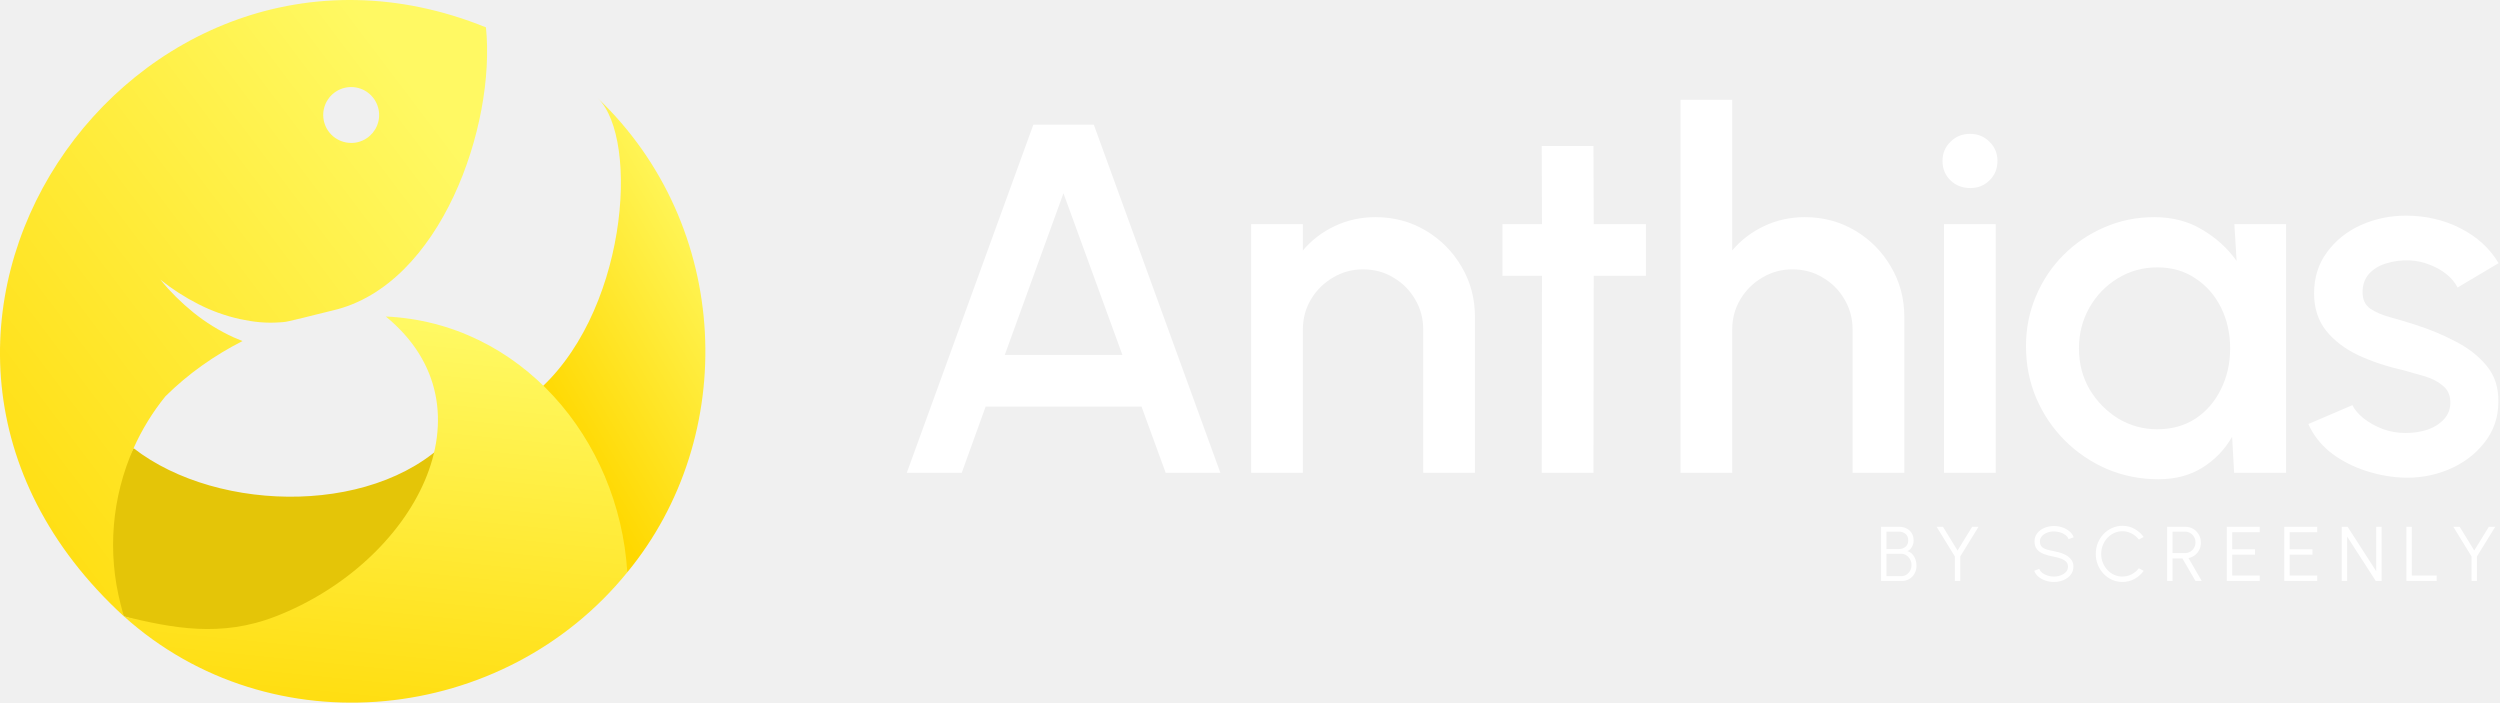
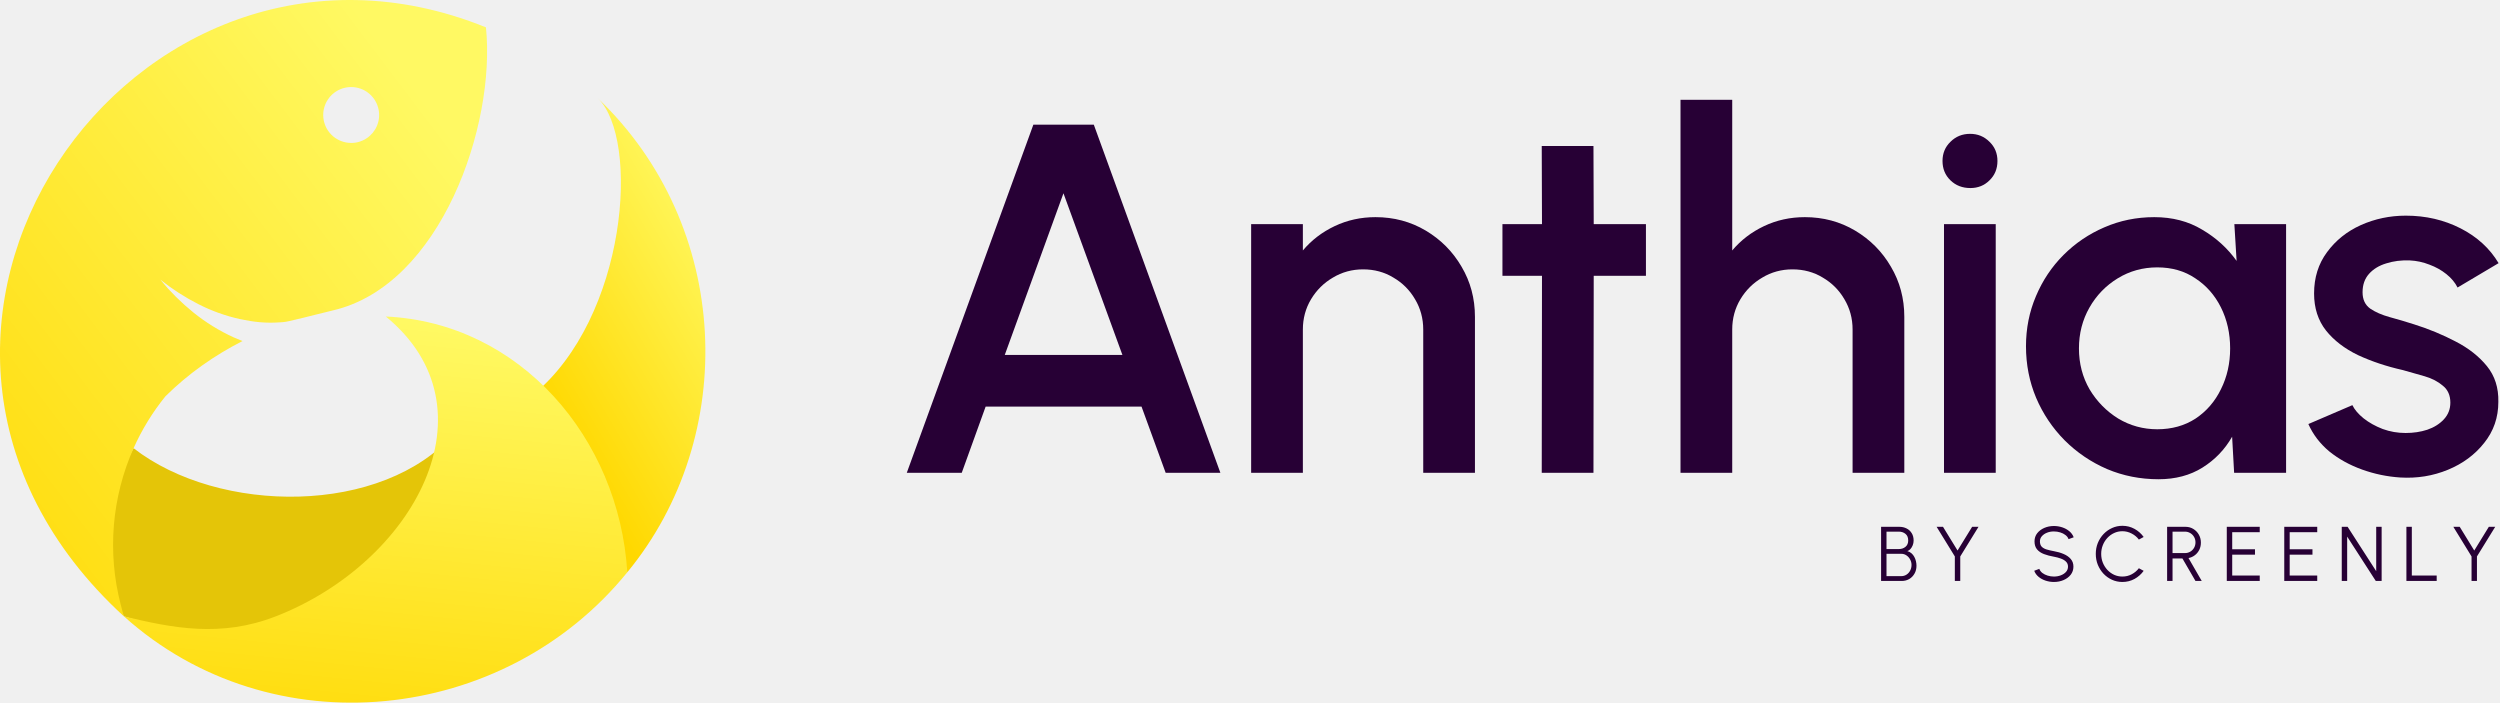
<svg xmlns="http://www.w3.org/2000/svg" width="1779" height="500" viewBox="0 0 1779 500" fill="none">
  <path d="M86.461 435.189C86.911 435.953 87.776 437.917 88.176 438.577C184.156 469.861 310.169 425.429 323.836 307.749C272.497 367.414 155.522 366.024 95.034 318.928C78.158 347.963 68.82 401.891 86.461 435.189Z" fill="#E4C508" />
-   <path d="M446.38 407.234C526.099 310.484 520.865 160.955 425.315 69.797C455.663 98.747 446.38 226.007 379.269 281.014C379.269 281.014 421.945 299.245 446.38 407.234V407.234Z" fill="url(#paint0_linear_1228_174)" />
-   <path d="M345.804 19.472C352.933 89.126 313.781 202.993 236.957 220.869C227.929 222.968 219.741 225.267 209.963 227.516C207.148 228.16 204.084 229.015 201.2 229.245L199.2 229.375C189.307 230.089 180.774 229.215 170.706 227.056C160.466 224.787 150.555 221.227 141.212 216.461C131.588 211.571 122.49 205.71 114.058 198.97C121.053 207.505 128.901 215.304 137.478 222.248C146.302 229.394 155.997 235.39 166.332 240.094C168.382 241.014 170.454 241.882 172.551 242.698C152.665 252.813 133.909 265.941 117.722 282.008C108.574 293.289 100.947 305.722 95.037 318.989V318.989C79.537 353.891 76.296 393.006 85.839 429.982C87.069 434.76 87.988 438.218 88.173 438.618C-129.701 238.86 94.457 -82.386 345.804 19.472ZM249.894 101.73C253.829 101.73 257.676 100.563 260.948 98.378C264.22 96.192 266.77 93.086 268.276 89.452C269.782 85.817 270.176 81.818 269.408 77.96C268.64 74.102 266.745 70.558 263.963 67.776C261.18 64.994 257.635 63.1 253.776 62.333C249.917 61.565 245.916 61.959 242.281 63.464C238.645 64.97 235.538 67.519 233.352 70.79C231.165 74.061 229.999 77.906 229.999 81.84C230.005 87.111 232.104 92.164 235.835 95.888C239.565 99.613 244.622 101.705 249.894 101.705V101.73Z" fill="url(#paint1_linear_1228_174)" />
-   <path d="M88.175 438.577C193.153 533.029 358.654 515.423 446.38 407.233C440.507 311.697 369.896 229.574 274.541 225.227C354.46 290.693 294.637 400.247 196.298 438.577C157.176 453.825 122.943 446.978 88.175 438.577Z" fill="url(#paint2_linear_1228_174)" />
-   <path d="M274.021 222.894L274.011 222.929L273.976 222.904L273.946 222.889H273.966L274.021 222.894Z" fill="url(#paint3_linear_1228_174)" />
-   <path d="M735.346 88.695H778.345L868.414 336.429H829.485L812.32 289.36H701.371L684.383 336.429H645.277L735.346 88.695ZM714.996 252.553H798.695L756.757 137.534L714.996 252.553Z" fill="white" />
-   <path d="M1049.57 225.48V336.429H1012.77V234.504C1012.77 226.6 1010.82 219.404 1006.93 212.916C1003.15 206.428 998.02 201.296 991.532 197.521C985.161 193.628 977.965 191.682 969.944 191.682C962.158 191.682 955.021 193.628 948.532 197.521C942.044 201.296 936.853 206.428 932.96 212.916C929.067 219.404 927.121 226.6 927.121 234.504V336.429H890.315V159.476H927.121V178.233C933.255 170.919 940.805 165.139 949.771 160.892C958.737 156.645 968.41 154.522 978.791 154.522C991.886 154.522 1003.8 157.707 1014.54 164.077C1025.27 170.447 1033.76 179 1040.02 189.735C1046.39 200.47 1049.57 212.385 1049.57 225.48Z" fill="white" />
-   <path d="M1171.25 196.282H1134.09L1133.91 336.429H1097.1L1097.28 196.282H1069.14V159.476H1097.28L1097.1 103.913H1133.91L1134.09 159.476H1171.25V196.282Z" fill="white" />
-   <path d="M1355.11 225.48V336.429H1318.3V234.504C1318.3 226.6 1316.35 219.404 1312.46 212.916C1308.69 206.428 1303.55 201.296 1297.07 197.521C1290.7 193.628 1283.5 191.682 1275.48 191.682C1267.69 191.682 1260.55 193.628 1254.07 197.521C1247.58 201.296 1242.39 206.428 1238.49 212.916C1234.6 219.404 1232.65 226.6 1232.65 234.504V336.429H1195.85V71H1232.65V178.233C1238.79 170.919 1246.34 165.139 1255.3 160.892C1264.27 156.645 1273.94 154.522 1284.32 154.522C1297.42 154.522 1309.33 157.707 1320.07 164.077C1330.8 170.447 1339.3 179 1345.55 189.735C1351.92 200.47 1355.11 212.385 1355.11 225.48Z" fill="white" />
-   <path d="M1383.35 159.476H1420.16V336.429H1383.35V159.476ZM1402.11 133.818C1396.44 133.818 1391.72 131.99 1387.95 128.333C1384.17 124.676 1382.29 120.075 1382.29 114.53C1382.29 109.104 1384.17 104.562 1387.95 100.905C1391.72 97.13 1396.38 95.243 1401.93 95.243C1407.36 95.243 1411.96 97.13 1415.73 100.905C1419.51 104.562 1421.39 109.104 1421.39 114.53C1421.39 120.075 1419.51 124.676 1415.73 128.333C1412.07 131.99 1407.53 133.818 1402.11 133.818Z" fill="white" />
-   <path d="M1589.97 159.476H1626.78V336.429H1589.8L1588.38 310.771C1583.19 319.854 1576.17 327.168 1567.32 332.713C1558.48 338.257 1548.04 341.03 1536 341.03C1523.03 341.03 1510.82 338.611 1499.37 333.775C1487.93 328.82 1477.85 321.978 1469.12 313.248C1460.5 304.519 1453.78 294.491 1448.94 283.166C1444.11 271.723 1441.69 259.455 1441.69 246.36C1441.69 233.737 1444.05 221.882 1448.77 210.793C1453.49 199.586 1460.03 189.794 1468.41 181.418C1476.78 173.043 1486.46 166.495 1497.43 161.777C1508.52 156.94 1520.37 154.522 1533 154.522C1545.85 154.522 1557.18 157.471 1566.97 163.369C1576.88 169.15 1585.08 176.582 1591.57 185.665L1589.97 159.476ZM1535.12 305.462C1545.5 305.462 1554.58 302.926 1562.37 297.853C1570.16 292.663 1576.17 285.703 1580.42 276.973C1584.78 268.243 1586.97 258.57 1586.97 247.953C1586.97 237.218 1584.78 227.485 1580.42 218.755C1576.05 210.026 1569.98 203.125 1562.19 198.052C1554.53 192.861 1545.5 190.266 1535.12 190.266C1524.86 190.266 1515.48 192.861 1506.98 198.052C1498.49 203.243 1491.77 210.203 1486.81 218.932C1481.86 227.662 1479.38 237.336 1479.38 247.953C1479.38 258.688 1481.92 268.42 1486.99 277.15C1492.18 285.762 1498.96 292.663 1507.34 297.853C1515.83 302.926 1525.09 305.462 1535.12 305.462Z" fill="white" />
-   <path d="M1708.1 339.791C1698.78 339.201 1689.7 337.314 1680.85 334.129C1672 330.943 1664.21 326.638 1657.49 321.211C1650.88 315.667 1645.93 309.178 1642.63 301.746L1673.95 288.298C1675.48 291.483 1678.13 294.609 1681.91 297.676C1685.8 300.744 1690.34 303.28 1695.54 305.285C1700.73 307.173 1706.15 308.117 1711.81 308.117C1717.36 308.117 1722.49 307.35 1727.21 305.816C1732.05 304.165 1736 301.687 1739.07 298.384C1742.13 295.081 1743.67 291.129 1743.67 286.528C1743.67 281.338 1741.9 277.327 1738.36 274.496C1734.94 271.546 1730.63 269.305 1725.44 267.771C1720.25 266.238 1715.06 264.763 1709.87 263.348C1698.31 260.752 1687.69 257.213 1678.02 252.73C1668.46 248.13 1660.85 242.29 1655.19 235.212C1649.53 228.016 1646.7 219.227 1646.7 208.846C1646.7 197.521 1649.76 187.73 1655.9 179.472C1662.03 171.096 1670.05 164.667 1679.96 160.184C1689.99 155.701 1700.67 153.46 1711.99 153.46C1726.15 153.46 1739.12 156.468 1750.92 162.485C1762.72 168.501 1771.74 176.759 1778 187.258L1748.8 204.599C1747.03 201.06 1744.37 197.875 1740.83 195.044C1737.3 192.213 1733.28 189.971 1728.8 188.32C1724.32 186.55 1719.66 185.547 1714.82 185.311C1708.81 185.075 1703.2 185.783 1698.01 187.435C1692.94 188.968 1688.87 191.446 1685.8 194.867C1682.74 198.288 1681.2 202.653 1681.2 207.961C1681.2 213.152 1683.03 217.045 1686.69 219.64C1690.34 222.118 1694.95 224.123 1700.49 225.657C1706.15 227.19 1711.93 228.901 1717.83 230.788C1728.33 234.091 1738.18 238.161 1747.38 242.998C1756.58 247.717 1764.02 253.556 1769.68 260.516C1775.34 267.476 1778.05 275.97 1777.82 285.997C1777.82 297.087 1774.46 306.819 1767.73 315.195C1761.13 323.57 1752.51 329.941 1741.9 334.306C1731.28 338.67 1720.01 340.499 1708.1 339.791Z" fill="white" />
-   <path d="M1338.58 413.415V374.879H1351.6C1353.47 374.879 1355.17 375.264 1356.69 376.035C1358.23 376.787 1359.45 377.897 1360.35 379.365C1361.27 380.815 1361.73 382.577 1361.73 384.65C1361.73 385.825 1361.52 386.944 1361.1 388.009C1360.67 389.073 1360.12 389.981 1359.44 390.734C1358.77 391.468 1358.03 391.945 1357.24 392.165C1358.38 392.459 1359.36 392.972 1360.19 393.706C1361.01 394.422 1361.69 395.275 1362.22 396.266C1362.76 397.239 1363.14 398.267 1363.38 399.349C1363.64 400.432 1363.77 401.496 1363.77 402.542C1363.77 404.708 1363.29 406.607 1362.33 408.24C1361.4 409.873 1360.14 411.149 1358.56 412.066C1356.99 412.965 1355.23 413.415 1353.31 413.415H1338.58ZM1342.43 409.974H1353C1354.34 409.974 1355.55 409.626 1356.64 408.928C1357.74 408.231 1358.61 407.277 1359.25 406.066C1359.91 404.854 1360.24 403.487 1360.24 401.964C1360.24 400.606 1359.91 399.331 1359.25 398.138C1358.61 396.927 1357.74 395.954 1356.64 395.22C1355.55 394.468 1354.34 394.092 1353 394.092H1342.43V409.974ZM1342.43 390.706H1351.27C1353.09 390.706 1354.64 390.183 1355.92 389.137C1357.22 388.073 1357.88 386.568 1357.88 384.623C1357.88 382.494 1357.22 380.916 1355.92 379.888C1354.64 378.842 1353.09 378.319 1351.27 378.319H1342.43V390.706ZM1403.37 374.879H1407.91L1394.92 395.964V413.415H1391.06V395.964L1378.1 374.879H1382.64L1392.99 391.752L1403.37 374.879ZM1461.57 414.131C1459.52 414.131 1457.53 413.81 1455.6 413.167C1453.69 412.525 1452.02 411.608 1450.59 410.415C1449.16 409.222 1448.15 407.8 1447.56 406.148L1451.17 404.799C1451.57 405.937 1452.31 406.919 1453.37 407.745C1454.45 408.552 1455.71 409.176 1457.14 409.616C1458.59 410.057 1460.07 410.277 1461.57 410.277C1463.34 410.277 1464.98 409.983 1466.5 409.396C1468.02 408.809 1469.25 407.992 1470.19 406.946C1471.13 405.882 1471.59 404.634 1471.59 403.203C1471.59 401.753 1471.11 400.56 1470.13 399.625C1469.16 398.689 1467.91 397.955 1466.36 397.422C1464.84 396.872 1463.24 396.45 1461.57 396.156C1458.95 395.697 1456.59 395.074 1454.5 394.284C1452.43 393.495 1450.78 392.385 1449.57 390.954C1448.36 389.504 1447.76 387.596 1447.76 385.228C1447.76 383.008 1448.4 381.081 1449.68 379.448C1450.97 377.815 1452.66 376.549 1454.75 375.649C1456.86 374.75 1459.13 374.301 1461.57 374.301C1463.57 374.301 1465.53 374.613 1467.44 375.237C1469.35 375.86 1471.02 376.769 1472.47 377.962C1473.94 379.154 1475 380.613 1475.64 382.338L1471.98 383.659C1471.58 382.503 1470.83 381.522 1469.75 380.714C1468.69 379.888 1467.44 379.264 1466.01 378.842C1464.57 378.402 1463.1 378.182 1461.57 378.182C1459.83 378.163 1458.2 378.457 1456.67 379.063C1455.17 379.65 1453.95 380.476 1453.01 381.54C1452.08 382.586 1451.61 383.815 1451.61 385.228C1451.61 386.88 1452.04 388.155 1452.9 389.055C1453.78 389.935 1454.98 390.596 1456.48 391.036C1457.99 391.477 1459.68 391.871 1461.57 392.22C1464.03 392.642 1466.32 393.303 1468.43 394.202C1470.54 395.083 1472.24 396.266 1473.52 397.753C1474.8 399.221 1475.45 401.038 1475.45 403.203C1475.45 405.405 1474.8 407.332 1473.52 408.983C1472.24 410.617 1470.54 411.883 1468.43 412.782C1466.34 413.681 1464.05 414.131 1461.57 414.131ZM1510.29 414.131C1507.69 414.131 1505.24 413.617 1502.94 412.589C1500.65 411.543 1498.63 410.112 1496.89 408.295C1495.16 406.46 1493.81 404.331 1492.81 401.909C1491.84 399.487 1491.36 396.899 1491.36 394.147C1491.36 391.394 1491.84 388.807 1492.81 386.385C1493.81 383.962 1495.16 381.843 1496.89 380.026C1498.63 378.191 1500.65 376.76 1502.94 375.732C1505.24 374.686 1507.69 374.163 1510.29 374.163C1513.41 374.163 1516.28 374.888 1518.91 376.338C1521.53 377.787 1523.71 379.714 1525.43 382.118L1522.02 383.962C1520.66 382.146 1518.94 380.705 1516.84 379.641C1514.77 378.558 1512.59 378.017 1510.29 378.017C1508.18 378.017 1506.21 378.448 1504.38 379.31C1502.56 380.154 1500.96 381.32 1499.59 382.806C1498.21 384.293 1497.14 386.008 1496.37 387.954C1495.59 389.899 1495.21 391.963 1495.21 394.147C1495.21 396.367 1495.59 398.45 1496.37 400.395C1497.15 402.34 1498.24 404.056 1499.61 405.543C1501.01 407.029 1502.61 408.194 1504.43 409.038C1506.27 409.864 1508.22 410.277 1510.29 410.277C1512.68 410.277 1514.89 409.736 1516.93 408.653C1518.98 407.552 1520.68 406.121 1522.02 404.359L1525.43 406.203C1523.71 408.607 1521.53 410.534 1518.91 411.984C1516.28 413.415 1513.41 414.131 1510.29 414.131ZM1542.12 413.415V374.879H1555.2C1557.25 374.879 1559.11 375.383 1560.76 376.393C1562.41 377.384 1563.72 378.732 1564.69 380.439C1565.67 382.127 1566.15 384.026 1566.15 386.137C1566.15 388.027 1565.77 389.743 1565 391.284C1564.22 392.826 1563.17 394.101 1561.83 395.11C1560.51 396.12 1559.01 396.789 1557.34 397.12L1566.76 413.415H1562.3L1553.02 397.422H1545.98V413.415H1542.12ZM1545.98 393.569H1554.87C1556.22 393.569 1557.46 393.239 1558.58 392.578C1559.72 391.899 1560.62 390.991 1561.28 389.853C1561.96 388.697 1562.3 387.394 1562.3 385.944C1562.3 384.494 1561.96 383.201 1561.28 382.063C1560.62 380.907 1559.72 379.999 1558.58 379.338C1557.46 378.659 1556.22 378.319 1554.87 378.319H1545.98V393.569ZM1584.58 413.415V374.879H1608.03V378.732H1588.44V390.844H1604.65V394.697H1588.44V409.561H1608.03V413.415H1584.58ZM1625.48 413.415V374.879H1648.94V378.732H1629.34V390.844H1645.55V394.697H1629.34V409.561H1648.94V413.415H1625.48ZM1666.39 413.415V374.879H1670.57L1690.91 406.451V374.879H1694.77V413.415H1690.61L1670.24 381.843V413.415H1666.39ZM1712.4 413.415V374.879H1716.25V409.561H1733.95V413.415H1712.4ZM1771.05 374.879H1775.6L1762.6 395.964V413.415H1758.75V395.964L1745.79 374.879H1750.33L1760.68 391.752L1771.05 374.879Z" fill="white" />
+   <path d="M446.38 407.234C526.099 310.484 520.865 160.955 425.315 69.797C455.663 98.747 446.38 226.007 379.269 281.014C379.269 281.014 421.945 299.245 446.38 407.234V407.234Z" fill="url(#paint0_linear_1228_124)" />
+   <path d="M345.804 19.472C352.933 89.126 313.781 202.993 236.957 220.869C227.929 222.968 219.741 225.267 209.963 227.516C207.148 228.16 204.084 229.015 201.2 229.245L199.2 229.375C189.307 230.089 180.774 229.215 170.706 227.056C160.466 224.787 150.555 221.227 141.212 216.461C131.588 211.571 122.49 205.71 114.058 198.97C121.053 207.505 128.901 215.304 137.478 222.248C146.302 229.394 155.997 235.39 166.332 240.094C168.382 241.014 170.454 241.882 172.551 242.698C152.665 252.813 133.909 265.941 117.722 282.008C108.574 293.289 100.947 305.722 95.037 318.989V318.989C79.537 353.891 76.296 393.006 85.839 429.982C87.069 434.76 87.988 438.218 88.173 438.618C-129.701 238.86 94.457 -82.386 345.804 19.472ZM249.894 101.73C253.829 101.73 257.676 100.563 260.948 98.378C264.22 96.192 266.77 93.086 268.276 89.452C269.782 85.817 270.176 81.818 269.408 77.96C268.64 74.102 266.745 70.558 263.963 67.776C261.18 64.994 257.635 63.1 253.776 62.333C249.917 61.565 245.916 61.959 242.281 63.464C238.645 64.97 235.538 67.519 233.352 70.79C231.165 74.061 229.999 77.906 229.999 81.84C230.005 87.111 232.104 92.164 235.835 95.888C239.565 99.613 244.622 101.705 249.894 101.705V101.73Z" fill="url(#paint1_linear_1228_124)" />
+   <path d="M88.175 438.577C193.153 533.029 358.654 515.423 446.38 407.233C440.507 311.697 369.896 229.574 274.541 225.227C354.46 290.693 294.637 400.247 196.298 438.577C157.176 453.825 122.943 446.978 88.175 438.577Z" fill="url(#paint2_linear_1228_124)" />
+   <path d="M274.021 222.894L274.011 222.929L273.976 222.904L273.946 222.889H273.966L274.021 222.894Z" fill="url(#paint3_linear_1228_124)" />
+   <path d="M735.346 88.695H778.345L868.414 336.429H829.485L812.32 289.36H701.371L684.383 336.429H645.277L735.346 88.695ZM714.996 252.553H798.695L756.757 137.534L714.996 252.553Z" fill="#270035" />
+   <path d="M1049.57 225.48V336.429H1012.77V234.504C1012.77 226.6 1010.82 219.404 1006.93 212.916C1003.15 206.428 998.02 201.296 991.532 197.521C985.161 193.628 977.965 191.682 969.944 191.682C962.158 191.682 955.021 193.628 948.532 197.521C942.044 201.296 936.853 206.428 932.96 212.916C929.067 219.404 927.121 226.6 927.121 234.504V336.429H890.315V159.476H927.121V178.233C933.255 170.919 940.805 165.139 949.771 160.892C958.737 156.645 968.41 154.522 978.791 154.522C991.886 154.522 1003.8 157.707 1014.54 164.077C1025.27 170.447 1033.76 179 1040.02 189.735C1046.39 200.47 1049.57 212.385 1049.57 225.48Z" fill="#270035" />
+   <path d="M1171.25 196.282H1134.09L1133.91 336.429H1097.1L1097.28 196.282H1069.14V159.476H1097.28L1097.1 103.913H1133.91L1134.09 159.476H1171.25V196.282Z" fill="#270035" />
+   <path d="M1355.11 225.48V336.429H1318.3V234.504C1318.3 226.6 1316.35 219.404 1312.46 212.916C1308.69 206.428 1303.55 201.296 1297.07 197.521C1290.7 193.628 1283.5 191.682 1275.48 191.682C1267.69 191.682 1260.55 193.628 1254.07 197.521C1247.58 201.296 1242.39 206.428 1238.49 212.916C1234.6 219.404 1232.65 226.6 1232.65 234.504V336.429H1195.85V71H1232.65V178.233C1238.79 170.919 1246.34 165.139 1255.3 160.892C1264.27 156.645 1273.94 154.522 1284.32 154.522C1297.42 154.522 1309.33 157.707 1320.07 164.077C1330.8 170.447 1339.3 179 1345.55 189.735C1351.92 200.47 1355.11 212.385 1355.11 225.48Z" fill="#270035" />
+   <path d="M1383.35 159.476H1420.16V336.429H1383.35V159.476ZM1402.11 133.818C1396.44 133.818 1391.72 131.99 1387.95 128.333C1384.17 124.676 1382.29 120.075 1382.29 114.53C1382.29 109.104 1384.17 104.562 1387.95 100.905C1391.72 97.13 1396.38 95.243 1401.93 95.243C1407.36 95.243 1411.96 97.13 1415.73 100.905C1419.51 104.562 1421.39 109.104 1421.39 114.53C1421.39 120.075 1419.51 124.676 1415.73 128.333C1412.07 131.99 1407.53 133.818 1402.11 133.818Z" fill="#270035" />
+   <path d="M1589.97 159.476H1626.78V336.429H1589.8L1588.38 310.771C1583.19 319.854 1576.17 327.168 1567.32 332.713C1558.48 338.257 1548.04 341.03 1536 341.03C1523.03 341.03 1510.82 338.611 1499.37 333.775C1487.93 328.82 1477.85 321.978 1469.12 313.248C1460.5 304.519 1453.78 294.491 1448.94 283.166C1444.11 271.723 1441.69 259.455 1441.69 246.36C1441.69 233.737 1444.05 221.882 1448.77 210.793C1453.49 199.586 1460.03 189.794 1468.41 181.418C1476.78 173.043 1486.46 166.495 1497.43 161.777C1508.52 156.94 1520.37 154.522 1533 154.522C1545.85 154.522 1557.18 157.471 1566.97 163.369C1576.88 169.15 1585.08 176.582 1591.57 185.665L1589.97 159.476ZM1535.12 305.462C1545.5 305.462 1554.58 302.926 1562.37 297.853C1570.16 292.663 1576.17 285.703 1580.42 276.973C1584.78 268.243 1586.97 258.57 1586.97 247.953C1586.97 237.218 1584.78 227.485 1580.42 218.755C1576.05 210.026 1569.98 203.125 1562.19 198.052C1554.53 192.861 1545.5 190.266 1535.12 190.266C1524.86 190.266 1515.48 192.861 1506.98 198.052C1498.49 203.243 1491.77 210.203 1486.81 218.932C1481.86 227.662 1479.38 237.336 1479.38 247.953C1479.38 258.688 1481.92 268.42 1486.99 277.15C1492.18 285.762 1498.96 292.663 1507.34 297.853C1515.83 302.926 1525.09 305.462 1535.12 305.462Z" fill="#270035" />
+   <path d="M1708.1 339.791C1698.78 339.201 1689.7 337.314 1680.85 334.129C1672 330.943 1664.21 326.638 1657.49 321.211C1650.88 315.667 1645.93 309.178 1642.63 301.746L1673.95 288.298C1675.48 291.483 1678.13 294.609 1681.91 297.676C1685.8 300.744 1690.34 303.28 1695.54 305.285C1700.73 307.173 1706.15 308.117 1711.81 308.117C1717.36 308.117 1722.49 307.35 1727.21 305.816C1732.05 304.165 1736 301.687 1739.07 298.384C1742.13 295.081 1743.67 291.129 1743.67 286.528C1743.67 281.338 1741.9 277.327 1738.36 274.496C1734.94 271.546 1730.63 269.305 1725.44 267.771C1720.25 266.238 1715.06 264.763 1709.87 263.348C1698.31 260.752 1687.69 257.213 1678.02 252.73C1668.46 248.13 1660.85 242.29 1655.19 235.212C1649.53 228.016 1646.7 219.227 1646.7 208.846C1646.7 197.521 1649.76 187.73 1655.9 179.472C1662.03 171.096 1670.05 164.667 1679.96 160.184C1689.99 155.701 1700.67 153.46 1711.99 153.46C1726.15 153.46 1739.12 156.468 1750.92 162.485C1762.72 168.501 1771.74 176.759 1778 187.258L1748.8 204.599C1747.03 201.06 1744.37 197.875 1740.83 195.044C1737.3 192.213 1733.28 189.971 1728.8 188.32C1724.32 186.55 1719.66 185.547 1714.82 185.311C1708.81 185.075 1703.2 185.783 1698.01 187.435C1692.94 188.968 1688.87 191.446 1685.8 194.867C1682.74 198.288 1681.2 202.653 1681.2 207.961C1681.2 213.152 1683.03 217.045 1686.69 219.64C1690.34 222.118 1694.95 224.123 1700.49 225.657C1706.15 227.19 1711.93 228.901 1717.83 230.788C1728.33 234.091 1738.18 238.161 1747.38 242.998C1756.58 247.717 1764.02 253.556 1769.68 260.516C1775.34 267.476 1778.05 275.97 1777.82 285.997C1777.82 297.087 1774.46 306.819 1767.73 315.195C1761.13 323.57 1752.51 329.941 1741.9 334.306C1731.28 338.67 1720.01 340.499 1708.1 339.791Z" fill="#270035" />
+   <path d="M1338.58 413.415V374.879H1351.6C1353.47 374.879 1355.17 375.264 1356.69 376.035C1358.23 376.787 1359.45 377.897 1360.35 379.365C1361.27 380.815 1361.73 382.577 1361.73 384.65C1361.73 385.825 1361.52 386.944 1361.1 388.009C1360.67 389.073 1360.12 389.981 1359.44 390.734C1358.77 391.468 1358.03 391.945 1357.24 392.165C1358.38 392.459 1359.36 392.972 1360.19 393.706C1361.01 394.422 1361.69 395.275 1362.22 396.266C1362.76 397.239 1363.14 398.267 1363.38 399.349C1363.64 400.432 1363.77 401.496 1363.77 402.542C1363.77 404.708 1363.29 406.607 1362.33 408.24C1361.4 409.873 1360.14 411.149 1358.56 412.066C1356.99 412.965 1355.23 413.415 1353.31 413.415H1338.58ZM1342.43 409.974H1353C1354.34 409.974 1355.55 409.626 1356.64 408.928C1357.74 408.231 1358.61 407.277 1359.25 406.066C1359.91 404.854 1360.24 403.487 1360.24 401.964C1360.24 400.606 1359.91 399.331 1359.25 398.138C1358.61 396.927 1357.74 395.954 1356.64 395.22C1355.55 394.468 1354.34 394.092 1353 394.092H1342.43V409.974ZM1342.43 390.706H1351.27C1353.09 390.706 1354.64 390.183 1355.92 389.137C1357.22 388.073 1357.88 386.568 1357.88 384.623C1357.88 382.494 1357.22 380.916 1355.92 379.888C1354.64 378.842 1353.09 378.319 1351.27 378.319H1342.43V390.706ZM1403.37 374.879H1407.91L1394.92 395.964V413.415H1391.06V395.964L1378.1 374.879H1382.64L1392.99 391.752L1403.37 374.879ZM1461.57 414.131C1459.52 414.131 1457.53 413.81 1455.6 413.167C1453.69 412.525 1452.02 411.608 1450.59 410.415C1449.16 409.222 1448.15 407.8 1447.56 406.148L1451.17 404.799C1451.57 405.937 1452.31 406.919 1453.37 407.745C1454.45 408.552 1455.71 409.176 1457.14 409.616C1458.59 410.057 1460.07 410.277 1461.57 410.277C1463.34 410.277 1464.98 409.983 1466.5 409.396C1468.02 408.809 1469.25 407.992 1470.19 406.946C1471.13 405.882 1471.59 404.634 1471.59 403.203C1471.59 401.753 1471.11 400.56 1470.13 399.625C1469.16 398.689 1467.91 397.955 1466.36 397.422C1464.84 396.872 1463.24 396.45 1461.57 396.156C1458.95 395.697 1456.59 395.074 1454.5 394.284C1452.43 393.495 1450.78 392.385 1449.57 390.954C1448.36 389.504 1447.76 387.596 1447.76 385.228C1447.76 383.008 1448.4 381.081 1449.68 379.448C1450.97 377.815 1452.66 376.549 1454.75 375.649C1456.86 374.75 1459.13 374.301 1461.57 374.301C1463.57 374.301 1465.53 374.613 1467.44 375.237C1469.35 375.86 1471.02 376.769 1472.47 377.962C1473.94 379.154 1475 380.613 1475.64 382.338L1471.98 383.659C1471.58 382.503 1470.83 381.522 1469.75 380.714C1468.69 379.888 1467.44 379.264 1466.01 378.842C1464.57 378.402 1463.1 378.182 1461.57 378.182C1459.83 378.163 1458.2 378.457 1456.67 379.063C1455.17 379.65 1453.95 380.476 1453.01 381.54C1452.08 382.586 1451.61 383.815 1451.61 385.228C1451.61 386.88 1452.04 388.155 1452.9 389.055C1453.78 389.935 1454.98 390.596 1456.48 391.036C1457.99 391.477 1459.68 391.871 1461.57 392.22C1464.03 392.642 1466.32 393.303 1468.43 394.202C1470.54 395.083 1472.24 396.266 1473.52 397.753C1474.8 399.221 1475.45 401.038 1475.45 403.203C1475.45 405.405 1474.8 407.332 1473.52 408.983C1472.24 410.617 1470.54 411.883 1468.43 412.782C1466.34 413.681 1464.05 414.131 1461.57 414.131ZM1510.29 414.131C1507.69 414.131 1505.24 413.617 1502.94 412.589C1500.65 411.543 1498.63 410.112 1496.89 408.295C1495.16 406.46 1493.81 404.331 1492.81 401.909C1491.84 399.487 1491.36 396.899 1491.36 394.147C1491.36 391.394 1491.84 388.807 1492.81 386.385C1493.81 383.962 1495.16 381.843 1496.89 380.026C1498.63 378.191 1500.65 376.76 1502.94 375.732C1505.24 374.686 1507.69 374.163 1510.29 374.163C1513.41 374.163 1516.28 374.888 1518.91 376.338C1521.53 377.787 1523.71 379.714 1525.43 382.118L1522.02 383.962C1520.66 382.146 1518.94 380.705 1516.84 379.641C1514.77 378.558 1512.59 378.017 1510.29 378.017C1508.18 378.017 1506.21 378.448 1504.38 379.31C1502.56 380.154 1500.96 381.32 1499.59 382.806C1498.21 384.293 1497.14 386.008 1496.37 387.954C1495.59 389.899 1495.21 391.963 1495.21 394.147C1495.21 396.367 1495.59 398.45 1496.37 400.395C1497.15 402.34 1498.24 404.056 1499.61 405.543C1501.01 407.029 1502.61 408.194 1504.43 409.038C1506.27 409.864 1508.22 410.277 1510.29 410.277C1512.68 410.277 1514.89 409.736 1516.93 408.653C1518.98 407.552 1520.68 406.121 1522.02 404.359L1525.43 406.203C1523.71 408.607 1521.53 410.534 1518.91 411.984C1516.28 413.415 1513.41 414.131 1510.29 414.131ZM1542.12 413.415V374.879H1555.2C1557.25 374.879 1559.11 375.383 1560.76 376.393C1562.41 377.384 1563.72 378.732 1564.69 380.439C1565.67 382.127 1566.15 384.026 1566.15 386.137C1566.15 388.027 1565.77 389.743 1565 391.284C1564.22 392.826 1563.17 394.101 1561.83 395.11C1560.51 396.12 1559.01 396.789 1557.34 397.12L1566.76 413.415H1562.3L1553.02 397.422H1545.98V413.415H1542.12ZM1545.98 393.569H1554.87C1556.22 393.569 1557.46 393.239 1558.58 392.578C1559.72 391.899 1560.62 390.991 1561.28 389.853C1561.96 388.697 1562.3 387.394 1562.3 385.944C1562.3 384.494 1561.96 383.201 1561.28 382.063C1560.62 380.907 1559.72 379.999 1558.58 379.338C1557.46 378.659 1556.22 378.319 1554.87 378.319H1545.98V393.569ZM1584.58 413.415V374.879H1608.03V378.732H1588.44V390.844H1604.65V394.697H1588.44V409.561H1608.03V413.415H1584.58ZM1625.48 413.415V374.879H1648.94V378.732H1629.34V390.844H1645.55V394.697H1629.34V409.561H1648.94V413.415H1625.48ZM1666.39 413.415V374.879H1670.57L1690.91 406.451V374.879H1694.77V413.415H1690.61L1670.24 381.843V413.415H1666.39ZM1712.4 413.415V374.879H1716.25V409.561H1733.95V413.415H1712.4ZM1771.05 374.879H1775.6L1762.6 395.964V413.415H1758.75V395.964L1745.79 374.879H1750.33L1760.68 391.752L1771.05 374.879Z" fill="#270035" />
  <defs>
-     <linearGradient id="paint0_linear_1228_174" x1="472.06" y1="83.409" x2="319.74" y2="173.029" gradientUnits="userSpaceOnUse">
+     <linearGradient id="paint0_linear_1228_124" x1="472.06" y1="83.409" x2="319.74" y2="173.029" gradientUnits="userSpaceOnUse">
      <stop stop-color="#FFF963" />
      <stop offset="1" stop-color="#FFD800" />
    </linearGradient>
-     <linearGradient id="paint1_linear_1228_174" x1="262.193" y1="17.694" x2="-142.275" y2="323.515" gradientUnits="userSpaceOnUse">
+     <linearGradient id="paint1_linear_1228_124" x1="262.193" y1="17.694" x2="-142.275" y2="323.515" gradientUnits="userSpaceOnUse">
      <stop stop-color="#FFF963" />
      <stop offset="1" stop-color="#FFD800" />
    </linearGradient>
-     <linearGradient id="paint2_linear_1228_174" x1="359.123" y1="236.311" x2="325.866" y2="567.064" gradientUnits="userSpaceOnUse">
+     <linearGradient id="paint2_linear_1228_124" x1="359.123" y1="236.311" x2="325.866" y2="567.064" gradientUnits="userSpaceOnUse">
      <stop stop-color="#FFF963" />
      <stop offset="1" stop-color="#FFD800" />
    </linearGradient>
-     <linearGradient id="paint3_linear_1228_174" x1="273.946" y1="222.909" x2="274.031" y2="222.909" gradientUnits="userSpaceOnUse">
+     <linearGradient id="paint3_linear_1228_124" x1="273.946" y1="222.909" x2="274.031" y2="222.909" gradientUnits="userSpaceOnUse">
      <stop stop-color="#71B522" />
      <stop offset="1" stop-color="#E0DE27" />
    </linearGradient>
  </defs>
</svg>
